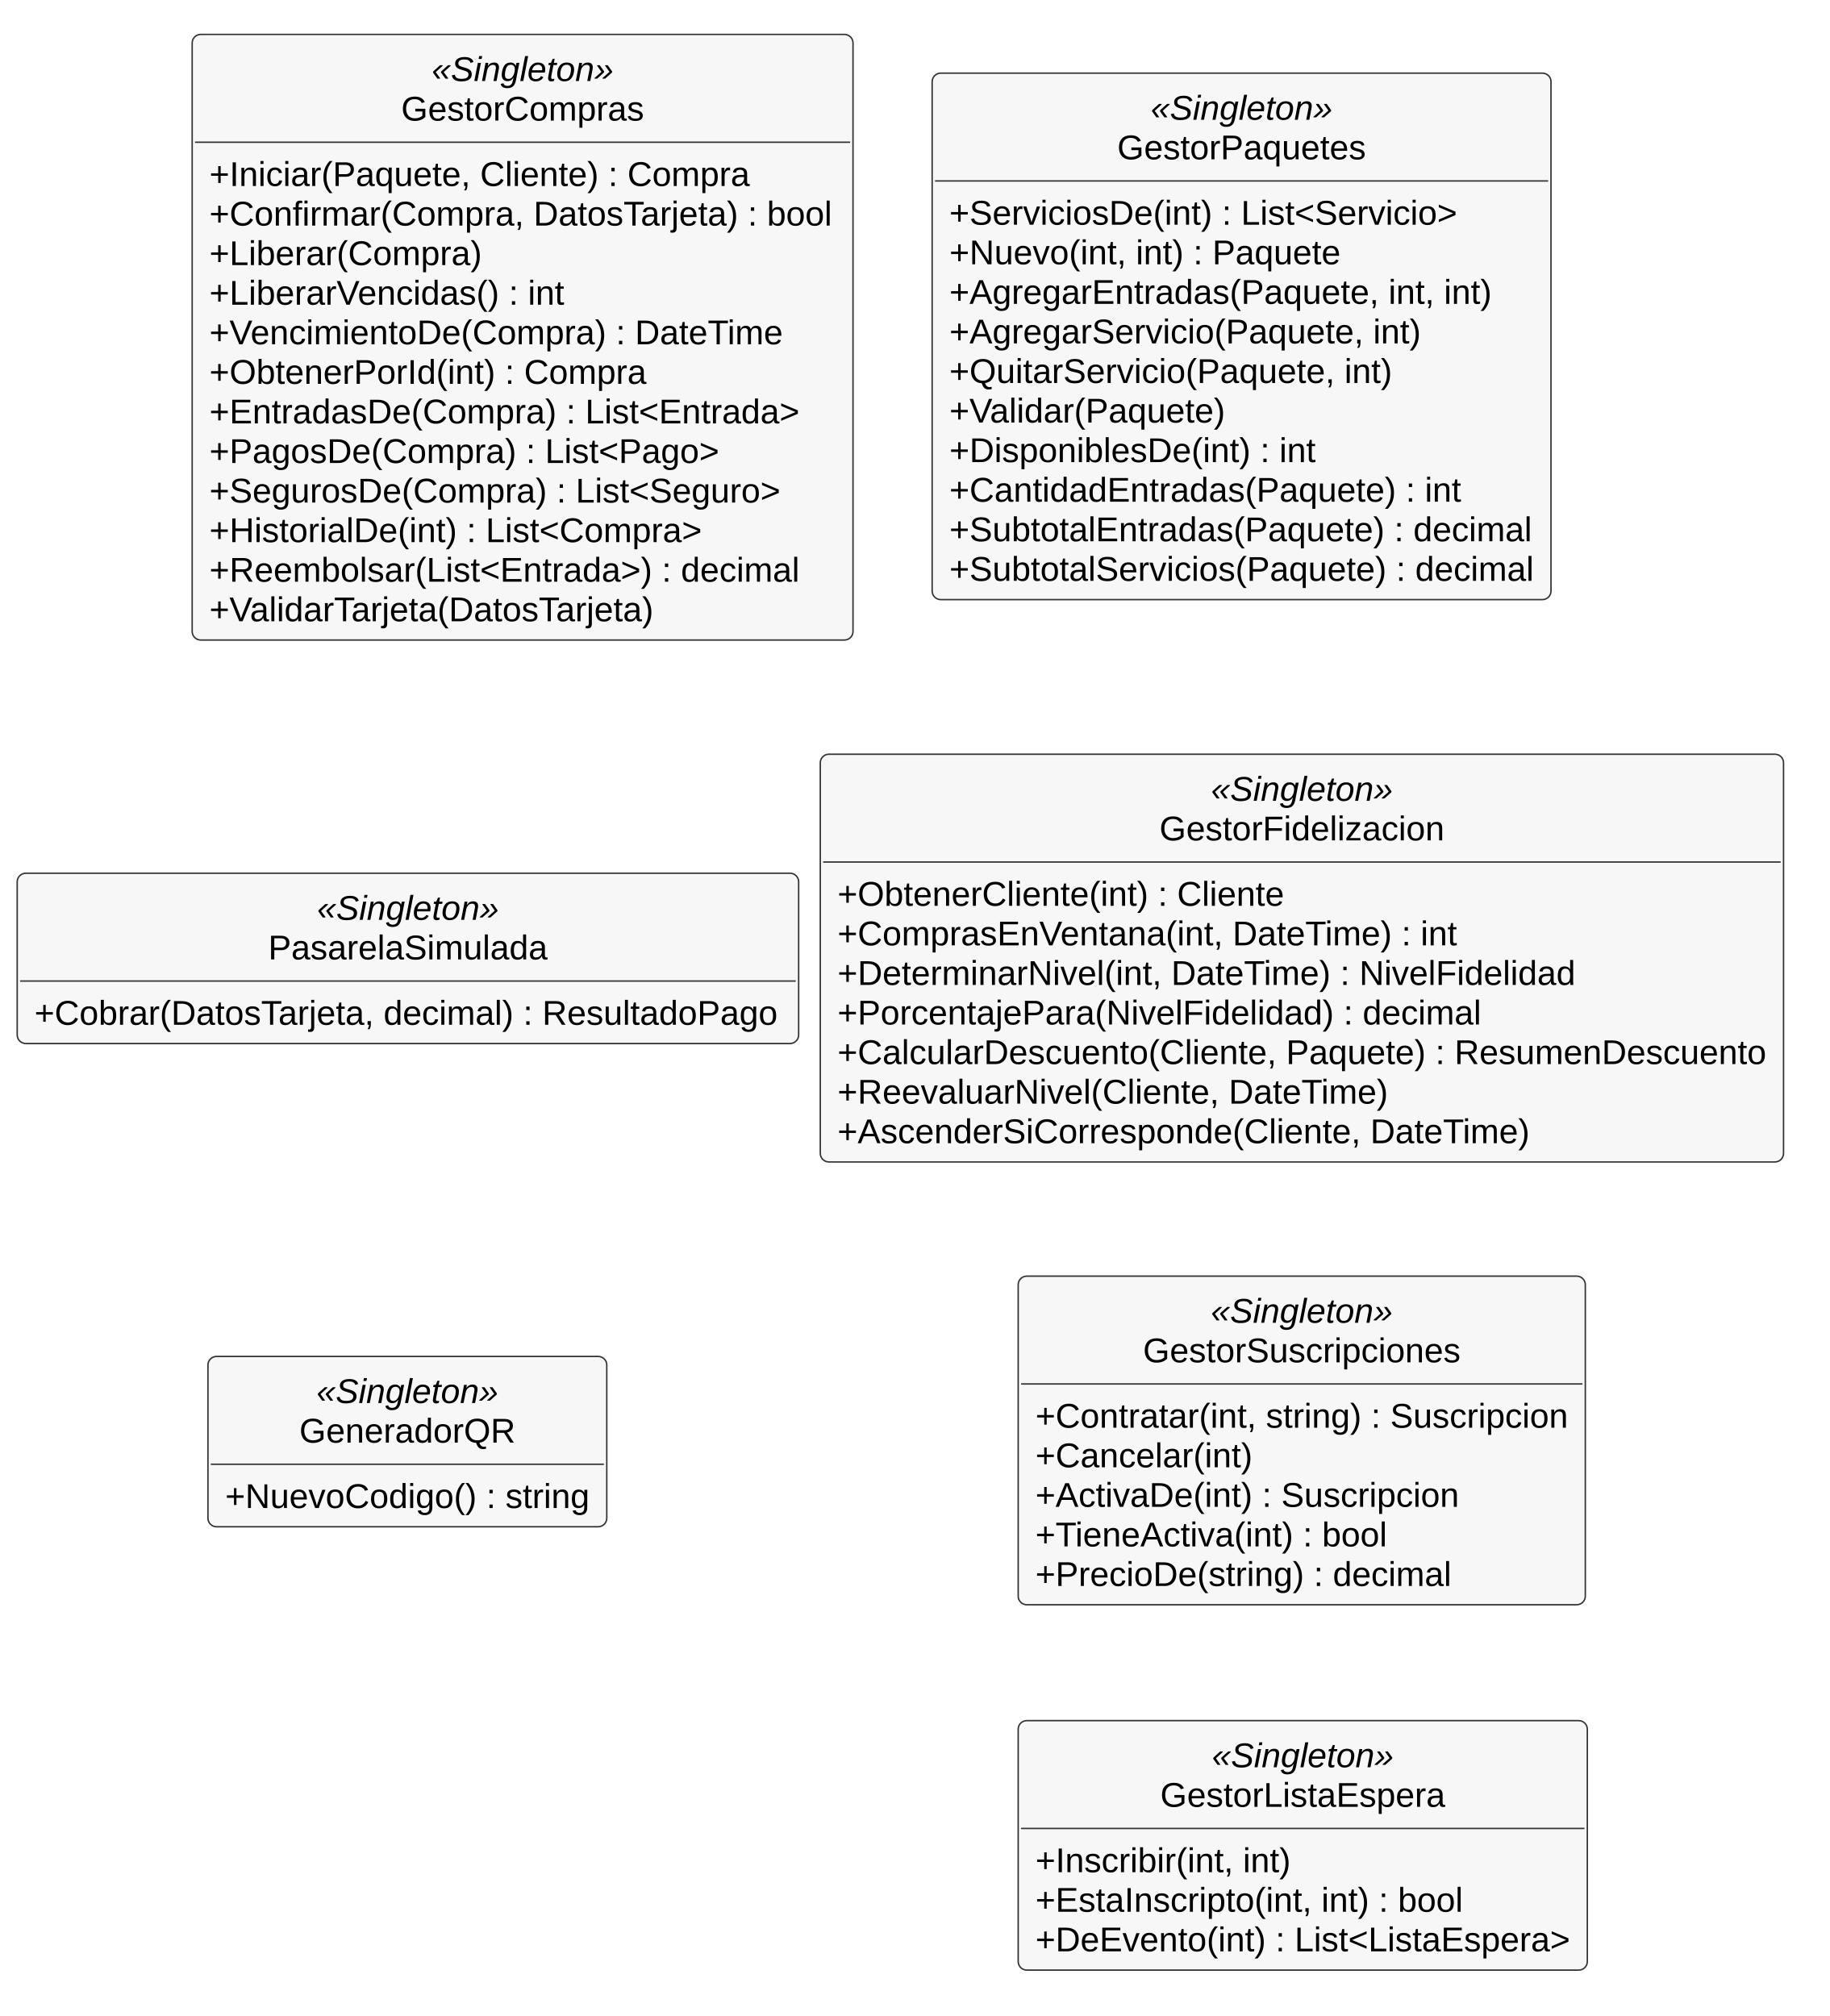
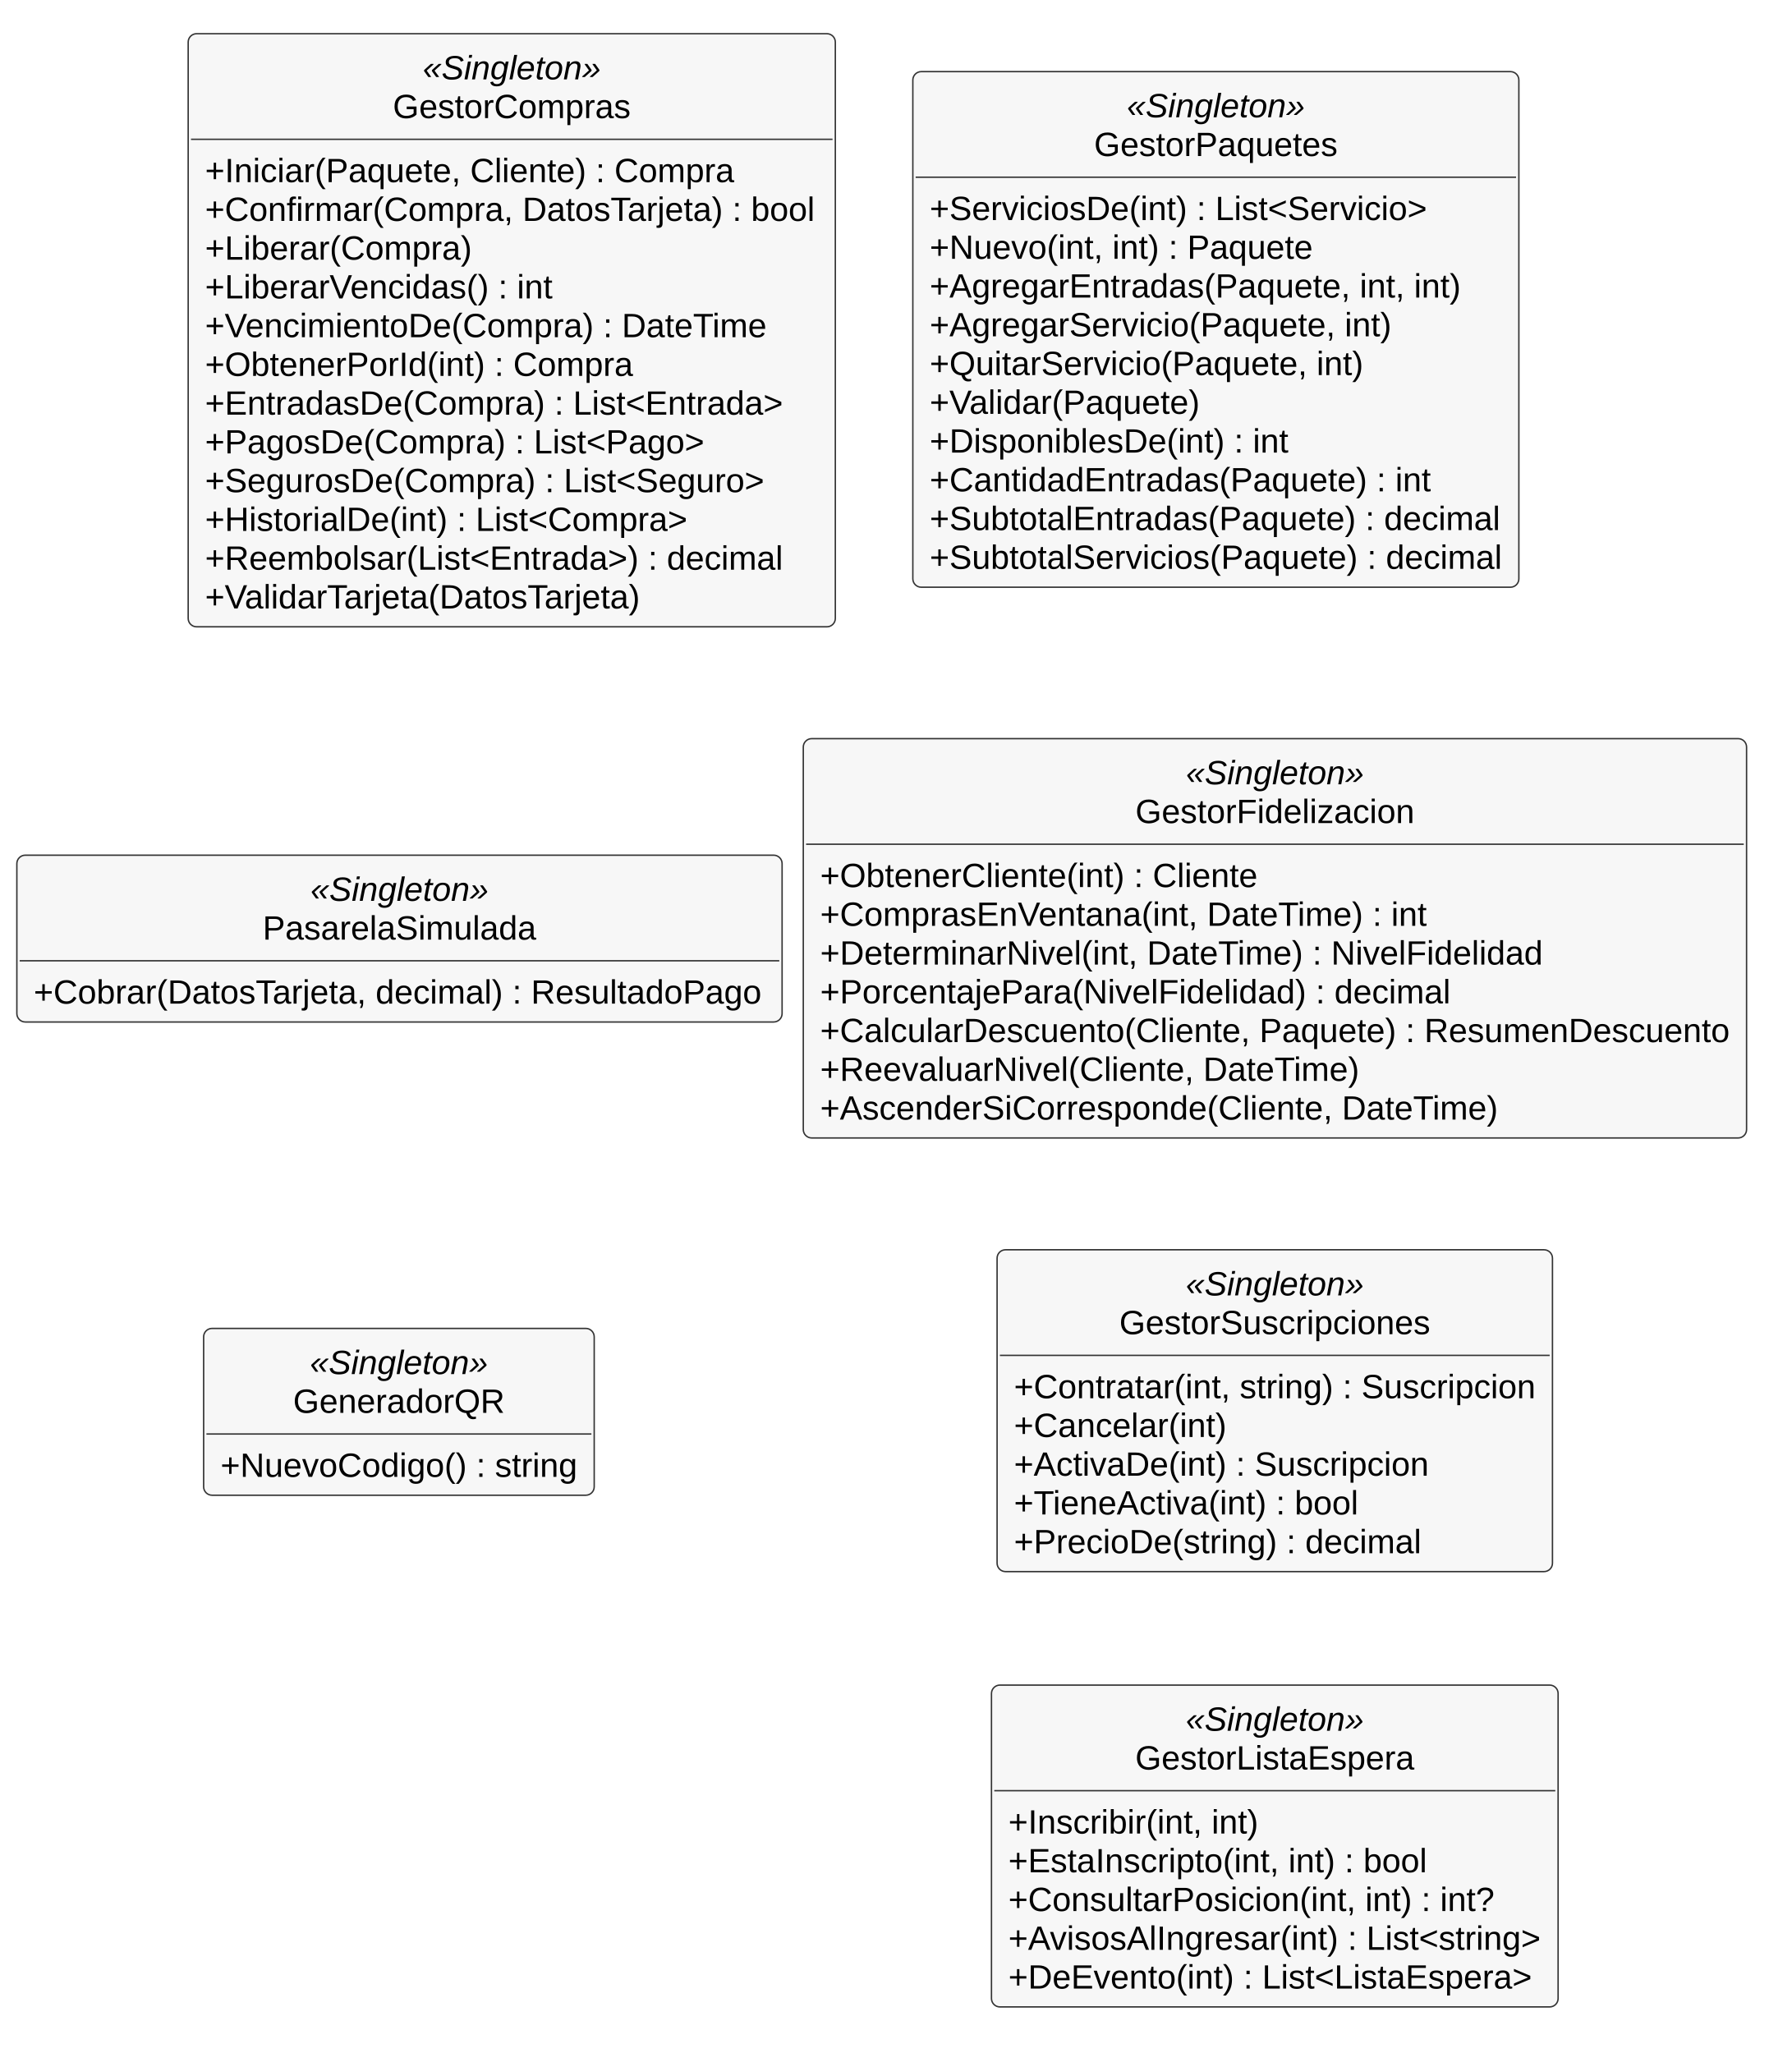
- <svg xmlns="http://www.w3.org/2000/svg" version="1.1" data-diagram-type="CLASS" style="width:638px;height:703px;background:#FFFFFF;" width="638px" height="703px" viewBox="0 0 638 703" zoomAndPan="magnify" preserveAspectRatio="none" contentStyleType="text/css">
+ <svg xmlns="http://www.w3.org/2000/svg" version="1.1" data-diagram-type="CLASS" style="width:638px;height:731px;background:#FFFFFF;" width="638px" height="731px" viewBox="0 0 638 731" zoomAndPan="magnify" preserveAspectRatio="none" contentStyleType="text/css">
  <defs />
  <g font-family="sans-serif" lengthAdjust="spacing">
    <g class="entity" data-qualified-name="GestorCompras" id="ent0001" data-source-line="9">
      <rect x="67" y="12" width="230.408" height="211.184" fill="#F7F7F7" style="stroke:#333;stroke-width:0.5;" rx="3" ry="3" />
      <text x="150.511" y="28.256" fill="#000" font-size="12" textLength="63.387" font-style="italic" font-family="Arial">«Singleton»</text>
      <text x="139.858" y="42.055" fill="#000" font-size="12" textLength="84.691" font-family="Arial">GestorCompras</text>
      <line x1="68" y1="49.598" x2="296.408" y2="49.598" style="stroke:#333;stroke-width:0.5;" />
      <text x="73" y="64.854" fill="#000" font-size="12" textLength="188.42" font-family="Arial">+Iniciar(Paquete, Cliente) : Compra</text>
      <text x="73" y="78.652" fill="#000" font-size="12" textLength="218.408" font-family="Arial">+Confirmar(Compra, DatosTarjeta) : bool</text>
      <text x="73" y="92.451" fill="#000" font-size="12" textLength="95.033" font-family="Arial">+Liberar(Compra)</text>
      <text x="73" y="106.25" fill="#000" font-size="12" textLength="124.395" font-family="Arial">+LiberarVencidas() : int</text>
      <text x="73" y="120.049" fill="#000" font-size="12" textLength="201.07" font-family="Arial">+VencimientoDe(Compra) : DateTime</text>
      <text x="73" y="133.848" fill="#000" font-size="12" textLength="152.396" font-family="Arial">+ObtenerPorId(int) : Compra</text>
      <text x="73" y="147.646" fill="#000" font-size="12" textLength="205.77" font-family="Arial">+EntradasDe(Compra) : List&lt;Entrada&gt;</text>
      <text x="73" y="161.445" fill="#000" font-size="12" textLength="177.762" font-family="Arial">+PagosDe(Compra) : List&lt;Pago&gt;</text>
      <text x="73" y="175.244" fill="#000" font-size="12" textLength="199.102" font-family="Arial">+SegurosDe(Compra) : List&lt;Seguro&gt;</text>
      <text x="73" y="189.043" fill="#000" font-size="12" textLength="171.727" font-family="Arial">+HistorialDe(int) : List&lt;Compra&gt;</text>
      <text x="73" y="202.842" fill="#000" font-size="12" textLength="205.764" font-family="Arial">+Reembolsar(List&lt;Entrada&gt;) : decimal</text>
      <text x="73" y="216.641" fill="#000" font-size="12" textLength="158.396" font-family="Arial">+ValidarTarjeta(DatosTarjeta)</text>
    </g>
    <g class="entity" data-qualified-name="PasarelaSimulada" id="ent0002" data-source-line="23">
      <rect x="6" y="304.5" width="272.455" height="59.396" fill="#F7F7F7" style="stroke:#333;stroke-width:0.5;" rx="3" ry="3" />
      <text x="110.534" y="320.756" fill="#000" font-size="12" textLength="63.387" font-style="italic" font-family="Arial">«Singleton»</text>
      <text x="93.533" y="334.555" fill="#000" font-size="12" textLength="97.389" font-family="Arial">PasarelaSimulada</text>
      <line x1="7" y1="342.098" x2="277.455" y2="342.098" style="stroke:#333;stroke-width:0.5;" />
      <text x="12" y="357.354" fill="#000" font-size="12" textLength="260.455" font-family="Arial">+Cobrar(DatosTarjeta, decimal) : ResultadoPago</text>
    </g>
    <g class="entity" data-qualified-name="GeneradorQR" id="ent0003" data-source-line="26">
      <rect x="72.5" y="473" width="139.061" height="59.396" fill="#F7F7F7" style="stroke:#333;stroke-width:0.5;" rx="3" ry="3" />
      <text x="110.337" y="489.256" fill="#000" font-size="12" textLength="63.387" font-style="italic" font-family="Arial">«Singleton»</text>
      <text x="104.346" y="503.055" fill="#000" font-size="12" textLength="75.369" font-family="Arial">GeneradorQR</text>
      <line x1="73.5" y1="510.598" x2="210.561" y2="510.598" style="stroke:#333;stroke-width:0.5;" />
      <text x="78.5" y="525.854" fill="#000" font-size="12" textLength="127.061" font-family="Arial">+NuevoCodigo() : string</text>
    </g>
    <g class="entity" data-qualified-name="GestorPaquetes" id="ent0004" data-source-line="29">
      <rect x="325" y="25.5" width="215.771" height="183.586" fill="#F7F7F7" style="stroke:#333;stroke-width:0.5;" rx="3" ry="3" />
      <text x="401.192" y="41.756" fill="#000" font-size="12" textLength="63.387" font-style="italic" font-family="Arial">«Singleton»</text>
      <text x="389.526" y="55.555" fill="#000" font-size="12" textLength="86.719" font-family="Arial">GestorPaquetes</text>
      <line x1="326" y1="63.098" x2="539.771" y2="63.098" style="stroke:#333;stroke-width:0.5;" />
      <text x="331" y="78.354" fill="#000" font-size="12" textLength="177.064" font-family="Arial">+ServiciosDe(int) : List&lt;Servicio&gt;</text>
      <text x="331" y="92.152" fill="#000" font-size="12" textLength="136.412" font-family="Arial">+Nuevo(int, int) : Paquete</text>
      <text x="331" y="105.951" fill="#000" font-size="12" textLength="189.111" font-family="Arial">+AgregarEntradas(Paquete, int, int)</text>
      <text x="331" y="119.75" fill="#000" font-size="12" textLength="164.42" font-family="Arial">+AgregarServicio(Paquete, int)</text>
      <text x="331" y="133.549" fill="#000" font-size="12" textLength="154.406" font-family="Arial">+QuitarServicio(Paquete, int)</text>
      <text x="331" y="147.348" fill="#000" font-size="12" textLength="97.061" font-family="Arial">+Validar(Paquete)</text>
      <text x="331" y="161.146" fill="#000" font-size="12" textLength="127.723" font-family="Arial">+DisponiblesDe(int) : int</text>
      <text x="331" y="174.945" fill="#000" font-size="12" textLength="178.447" font-family="Arial">+CantidadEntradas(Paquete) : int</text>
      <text x="331" y="188.744" fill="#000" font-size="12" textLength="203.121" font-family="Arial">+SubtotalEntradas(Paquete) : decimal</text>
      <text x="331" y="202.543" fill="#000" font-size="12" textLength="203.771" font-family="Arial">+SubtotalServicios(Paquete) : decimal</text>
    </g>
    <g class="entity" data-qualified-name="GestorFidelizacion" id="ent0005" data-source-line="41">
      <rect x="286" y="263" width="335.842" height="142.189" fill="#F7F7F7" style="stroke:#333;stroke-width:0.5;" rx="3" ry="3" />
      <text x="422.228" y="279.256" fill="#000" font-size="12" textLength="63.387" font-style="italic" font-family="Arial">«Singleton»</text>
      <text x="404.233" y="293.055" fill="#000" font-size="12" textLength="99.375" font-family="Arial">GestorFidelizacion</text>
      <line x1="287" y1="300.598" x2="620.842" y2="300.598" style="stroke:#333;stroke-width:0.5;" />
      <text x="292" y="315.854" fill="#000" font-size="12" textLength="155.742" font-family="Arial">+ObtenerCliente(int) : Cliente</text>
      <text x="292" y="329.652" fill="#000" font-size="12" textLength="217.096" font-family="Arial">+ComprasEnVentana(int, DateTime) : int</text>
      <text x="292" y="343.451" fill="#000" font-size="12" textLength="257.748" font-family="Arial">+DeterminarNivel(int, DateTime) : NivelFidelidad</text>
      <text x="292" y="357.25" fill="#000" font-size="12" textLength="224.438" font-family="Arial">+PorcentajePara(NivelFidelidad) : decimal</text>
      <text x="292" y="371.049" fill="#000" font-size="12" textLength="323.842" font-family="Arial">+CalcularDescuento(Cliente, Paquete) : ResumenDescuento</text>
      <text x="292" y="384.848" fill="#000" font-size="12" textLength="192.404" font-family="Arial">+ReevaluarNivel(Cliente, DateTime)</text>
      <text x="292" y="398.646" fill="#000" font-size="12" textLength="241.775" font-family="Arial">+AscenderSiCorresponde(Cliente, DateTime)</text>
    </g>
    <g class="entity" data-qualified-name="GestorSuscripciones" id="ent0006" data-source-line="50">
      <rect x="355" y="445" width="197.736" height="114.592" fill="#F7F7F7" style="stroke:#333;stroke-width:0.5;" rx="3" ry="3" />
      <text x="422.175" y="461.256" fill="#000" font-size="12" textLength="63.387" font-style="italic" font-family="Arial">«Singleton»</text>
      <text x="398.512" y="475.055" fill="#000" font-size="12" textLength="110.713" font-family="Arial">GestorSuscripciones</text>
      <line x1="356" y1="482.598" x2="551.736" y2="482.598" style="stroke:#333;stroke-width:0.5;" />
      <text x="361" y="497.854" fill="#000" font-size="12" textLength="185.736" font-family="Arial">+Contratar(int, string) : Suscripcion</text>
      <text x="361" y="511.652" fill="#000" font-size="12" textLength="75.697" font-family="Arial">+Cancelar(int)</text>
      <text x="361" y="525.451" fill="#000" font-size="12" textLength="147.721" font-family="Arial">+ActivaDe(int) : Suscripcion</text>
      <text x="361" y="539.25" fill="#000" font-size="12" textLength="123.059" font-family="Arial">+TieneActiva(int) : bool</text>
      <text x="361" y="553.049" fill="#000" font-size="12" textLength="145.049" font-family="Arial">+PrecioDe(string) : decimal</text>
    </g>
    <g class="entity" data-qualified-name="GestorListaEspera" id="ent0007" data-source-line="57">
-       <rect x="355" y="600" width="198.434" height="86.994" fill="#F7F7F7" style="stroke:#333;stroke-width:0.5;" rx="3" ry="3" />
-       <text x="422.523" y="616.256" fill="#000" font-size="12" textLength="63.387" font-style="italic" font-family="Arial">«Singleton»</text>
-       <text x="404.526" y="630.055" fill="#000" font-size="12" textLength="99.381" font-family="Arial">GestorListaEspera</text>
-       <line x1="356" y1="637.598" x2="552.434" y2="637.598" style="stroke:#333;stroke-width:0.5;" />
-       <text x="361" y="652.854" fill="#000" font-size="12" textLength="89.021" font-family="Arial">+Inscribir(int, int)</text>
-       <text x="361" y="666.652" fill="#000" font-size="12" textLength="149.068" font-family="Arial">+EstaInscripto(int, int) : bool</text>
-       <text x="361" y="680.451" fill="#000" font-size="12" textLength="186.434" font-family="Arial">+DeEvento(int) : List&lt;ListaEspera&gt;</text>
+       <rect x="353" y="600" width="201.744" height="114.592" fill="#F7F7F7" style="stroke:#333;stroke-width:0.5;" rx="3" ry="3" />
+       <text x="422.179" y="616.256" fill="#000" font-size="12" textLength="63.387" font-style="italic" font-family="Arial">«Singleton»</text>
+       <text x="404.182" y="630.055" fill="#000" font-size="12" textLength="99.381" font-family="Arial">GestorListaEspera</text>
+       <line x1="354" y1="637.598" x2="553.744" y2="637.598" style="stroke:#333;stroke-width:0.5;" />
+       <text x="359" y="652.854" fill="#000" font-size="12" textLength="89.021" font-family="Arial">+Inscribir(int, int)</text>
+       <text x="359" y="666.652" fill="#000" font-size="12" textLength="149.068" font-family="Arial">+EstaInscripto(int, int) : bool</text>
+       <text x="359" y="680.451" fill="#000" font-size="12" textLength="173.08" font-family="Arial">+ConsultarPosicion(int, int) : int?</text>
+       <text x="359" y="694.25" fill="#000" font-size="12" textLength="189.744" font-family="Arial">+AvisosAlIngresar(int) : List&lt;string&gt;</text>
+       <text x="359" y="708.049" fill="#000" font-size="12" textLength="186.434" font-family="Arial">+DeEvento(int) : List&lt;ListaEspera&gt;</text>
    </g>
  </g>
</svg>
